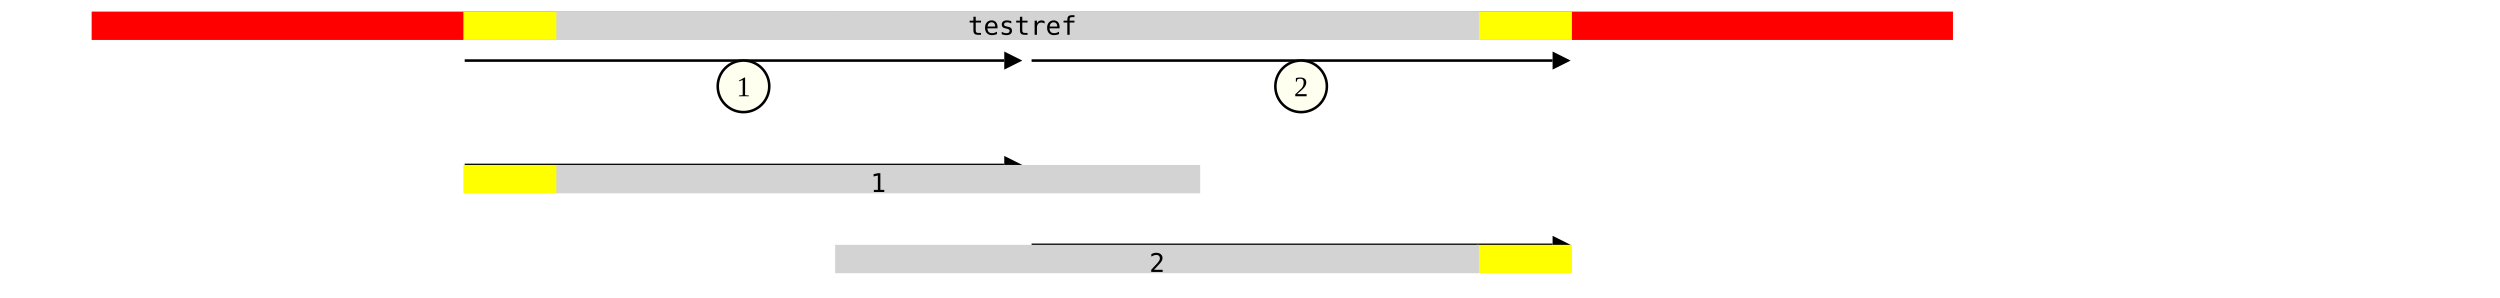
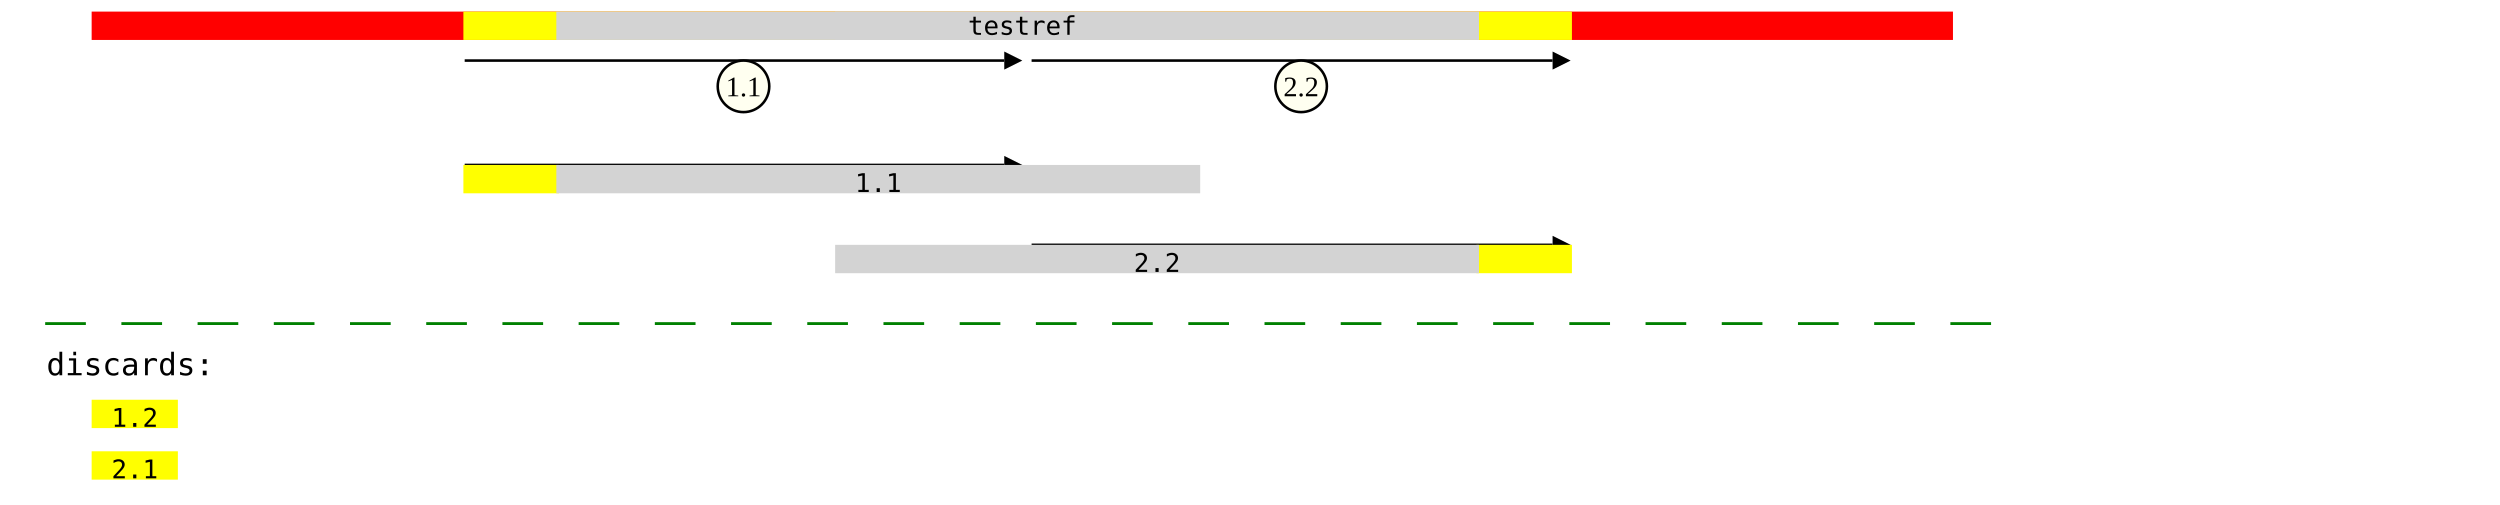
- <svg xmlns="http://www.w3.org/2000/svg" width="970.0" height="115.5" viewBox="0.0 -115.5 970.0 115.5">
+ <svg xmlns="http://www.w3.org/2000/svg" width="970.0" height="195.6" viewBox="0.0 -195.6 970.0 195.6">
  <defs>
</defs>
-   <g transform="translate(0 -100.5)">
+   <g transform="translate(0 -180.6)">
    <g transform="translate(0.0 0)">
      <rect x="36.059" y="-10" width="721.19" height="10" fill="red" stroke="red" />
    </g>
    <g transform="translate(0.0 0)">
      <rect x="180.297" y="-10" width="216.357" height="10" fill="yellow" stroke="yellow" />
    </g>
    <g transform="translate(0.0 0)">
      <rect x="400.26" y="-10" width="209.145" height="10" fill="yellow" stroke="yellow" />
    </g>
    <g transform="translate(0.0 0)">
      <rect x="216.357" y="-10" width="248.81" height="10" fill="lightgray" stroke="lightgray" />
    </g>
    <g transform="translate(0.0 0)">
      <rect x="324.535" y="-10" width="248.81" height="10" fill="lightgray" stroke="lightgray" />
    </g>
  </g>
-   <g transform="translate(0.0 -102.0)">
+   <g transform="translate(0.0 -182.1)">
    <rect x="396.654" y="11.5" width="0.0" height="-11.5" fill="transparent" stroke="transparent" />
    <g transform="translate(396.6543 0)">
      <text x="0" y="0" font-size="10" font-family="monospace" text-anchor="middle">testref</text>
    </g>
  </g>
-   <g transform="translate(0 -72.0)">
+   <g transform="translate(0 -152.1)">
    <g transform="translate(0.0 0)">
      <path d="M180.297,-20.0 L389.654,-20.0" stroke="black" />
      <circle cx="288.476" cy="-10.0" r="10.0" fill="ivory" stroke="black" />
      <path d="M396.654,-20.0 L389.654,-23.5 L389.654,-16.5 L396.654,-20.0" fill="black" />
-       <text x="288.476" y="-10.0" font-size="11.0" text-anchor="middle" dy="0.35em">1</text>
+       <text x="288.476" y="-10.0" font-size="11.0" text-anchor="middle" dy="0.35em">1.1</text>
    </g>
    <g transform="translate(0.0 0)">
      <path d="M400.26,-20.0 L602.405,-20.0" stroke="black" />
      <circle cx="504.833" cy="-10.0" r="10.0" fill="ivory" stroke="black" />
      <path d="M609.405,-20.0 L602.405,-23.5 L602.405,-16.5 L609.405,-20.0" fill="black" />
-       <text x="504.833" y="-10.0" font-size="11.0" text-anchor="middle" dy="0.35em">2</text>
+       <text x="504.833" y="-10.0" font-size="11.0" text-anchor="middle" dy="0.35em">2.2</text>
    </g>
  </g>
-   <g transform="translate(0 -61.0)">
+   <g transform="translate(0 -141.1)">
    <g transform="translate(0.0 0)">
      <path d="M180.297,9.5 L389.654,9.5" stroke="black" />
      <path d="M396.654,9.5 L389.654,6.0 L389.654,13.0 L396.654,9.5" fill="black" />
    </g>
  </g>
-   <g transform="translate(0 -41.0)">
+   <g transform="translate(0 -121.1)">
    <g transform="translate(0.0 0)">
      <rect x="180.297" y="-10" width="36.059" height="10" fill="yellow" stroke="yellow" />
    </g>
    <g transform="translate(0.0 0)">
      <rect x="216.357" y="-10" width="248.81" height="10" fill="lightgrey" stroke="lightgrey" />
      <g transform="translate(340.7621 0)">
-         <text x="0" y="0" font-size="10" font-family="monospace" text-anchor="middle">1</text>
+         <text x="0" y="0" font-size="10" font-family="monospace" text-anchor="middle">1.1</text>
      </g>
    </g>
  </g>
-   <g transform="translate(0 -30.0)">
+   <g transform="translate(0 -110.1)">
    <g transform="translate(0.0 0)">
      <path d="M400.26,9.5 L602.405,9.5" stroke="black" />
      <path d="M609.405,9.5 L602.405,6.0 L602.405,13.0 L609.405,9.5" fill="black" />
    </g>
  </g>
-   <g transform="translate(0 -10.0)">
+   <g transform="translate(0 -90.1)">
    <g transform="translate(0.0 0)">
      <rect x="573.346" y="-10" width="36.059" height="10" fill="yellow" stroke="yellow" />
    </g>
    <g transform="translate(0.0 0)">
      <rect x="324.535" y="-10" width="248.81" height="10" fill="lightgrey" stroke="lightgrey" />
      <g transform="translate(448.9405 0)">
-         <text x="0" y="0" font-size="10" font-family="monospace" text-anchor="middle">2</text>
+         <text x="0" y="0" font-size="10" font-family="monospace" text-anchor="middle">2.2</text>
      </g>
    </g>
  </g>
+   <g transform="translate(0.0 -80.1)">
+     <path d="M18.03,-0.0 L18.03,-0.0" stroke="black" />
+     <path d="M18.03,-0.0 L18.03,-3.5 L18.03,3.5 L18.03,-0.0" fill="black" />
+   </g>
+   <g transform="translate(0 -70.0)">
+     <g transform="translate(0.0 0)">
+       <rect x="18.03" y="-0.1" width="14.784" height="0.1" fill="green" stroke="green" />
+     </g>
+     <g transform="translate(0.0 0)">
+       <rect x="47.599" y="-0.1" width="14.784" height="0.1" fill="green" stroke="green" />
+     </g>
+     <g transform="translate(0.0 0)">
+       <rect x="77.167" y="-0.1" width="14.784" height="0.1" fill="green" stroke="green" />
+     </g>
+     <g transform="translate(0.0 0)">
+       <rect x="106.736" y="-0.1" width="14.784" height="0.1" fill="green" stroke="green" />
+     </g>
+     <g transform="translate(0.0 0)">
+       <rect x="136.305" y="-0.1" width="14.784" height="0.1" fill="green" stroke="green" />
+     </g>
+     <g transform="translate(0.0 0)">
+       <rect x="165.874" y="-0.1" width="14.784" height="0.1" fill="green" stroke="green" />
+     </g>
+     <g transform="translate(0.0 0)">
+       <rect x="195.442" y="-0.1" width="14.784" height="0.1" fill="green" stroke="green" />
+     </g>
+     <g transform="translate(0.0 0)">
+       <rect x="225.011" y="-0.1" width="14.784" height="0.1" fill="green" stroke="green" />
+     </g>
+     <g transform="translate(0.0 0)">
+       <rect x="254.58" y="-0.1" width="14.784" height="0.1" fill="green" stroke="green" />
+     </g>
+     <g transform="translate(0.0 0)">
+       <rect x="284.149" y="-0.1" width="14.784" height="0.1" fill="green" stroke="green" />
+     </g>
+     <g transform="translate(0.0 0)">
+       <rect x="313.717" y="-0.1" width="14.784" height="0.1" fill="green" stroke="green" />
+     </g>
+     <g transform="translate(0.0 0)">
+       <rect x="343.286" y="-0.1" width="14.784" height="0.1" fill="green" stroke="green" />
+     </g>
+     <g transform="translate(0.0 0)">
+       <rect x="372.855" y="-0.1" width="14.784" height="0.1" fill="green" stroke="green" />
+     </g>
+     <g transform="translate(0.0 0)">
+       <rect x="402.424" y="-0.1" width="14.784" height="0.1" fill="green" stroke="green" />
+     </g>
+     <g transform="translate(0.0 0)">
+       <rect x="431.993" y="-0.1" width="14.784" height="0.1" fill="green" stroke="green" />
+     </g>
+     <g transform="translate(0.0 0)">
+       <rect x="461.561" y="-0.1" width="14.784" height="0.1" fill="green" stroke="green" />
+     </g>
+     <g transform="translate(0.0 0)">
+       <rect x="491.13" y="-0.1" width="14.784" height="0.1" fill="green" stroke="green" />
+     </g>
+     <g transform="translate(0.0 0)">
+       <rect x="520.699" y="-0.1" width="14.784" height="0.1" fill="green" stroke="green" />
+     </g>
+     <g transform="translate(0.0 0)">
+       <rect x="550.268" y="-0.1" width="14.784" height="0.1" fill="green" stroke="green" />
+     </g>
+     <g transform="translate(0.0 0)">
+       <rect x="579.836" y="-0.1" width="14.784" height="0.1" fill="green" stroke="green" />
+     </g>
+     <g transform="translate(0.0 0)">
+       <rect x="609.405" y="-0.1" width="14.784" height="0.1" fill="green" stroke="green" />
+     </g>
+     <g transform="translate(0.0 0)">
+       <rect x="638.974" y="-0.1" width="14.784" height="0.1" fill="green" stroke="green" />
+     </g>
+     <g transform="translate(0.0 0)">
+       <rect x="668.543" y="-0.1" width="14.784" height="0.1" fill="green" stroke="green" />
+     </g>
+     <g transform="translate(0.0 0)">
+       <rect x="698.112" y="-0.1" width="14.784" height="0.1" fill="green" stroke="green" />
+     </g>
+     <g transform="translate(0.0 0)">
+       <rect x="727.68" y="-0.1" width="14.784" height="0.1" fill="green" stroke="green" />
+     </g>
+     <g transform="translate(0.0 0)">
+       <rect x="757.249" y="-0.1" width="14.784" height="0.1" fill="green" stroke="green" />
+     </g>
+   </g>
+   <g transform="translate(0.0 -60.0)">
+     <path d="M18.03,-0.0 L18.03,-0.0" stroke="black" />
+     <path d="M18.03,-0.0 L18.03,-3.5 L18.03,3.5 L18.03,-0.0" fill="black" />
+   </g>
+   <g transform="translate(0.0 -50.0)">
+     <rect x="18.03" y="0" width="0.0" height="0" fill="lightgrey" stroke="lightgrey" />
+     <g transform="translate(18.02974 0)">
+       <text x="0" y="0" font-size="12" font-family="monospace" text-anchor="left">discards:</text>
+     </g>
+   </g>
+   <g transform="translate(0.0 -30.0)">
+     <rect x="36.059" y="-10" width="32.454" height="10" fill="yellow" stroke="yellow" />
+     <g transform="translate(52.28625 0)">
+       <text x="0" y="0" font-size="10" font-family="monospace" text-anchor="middle">1.2</text>
+     </g>
+   </g>
+   <g transform="translate(0.0 -10.0)">
+     <rect x="36.059" y="-10" width="32.454" height="10" fill="yellow" stroke="yellow" />
+     <g transform="translate(52.28625 0)">
+       <text x="0" y="0" font-size="10" font-family="monospace" text-anchor="middle">2.1</text>
+     </g>
+   </g>
</svg>
